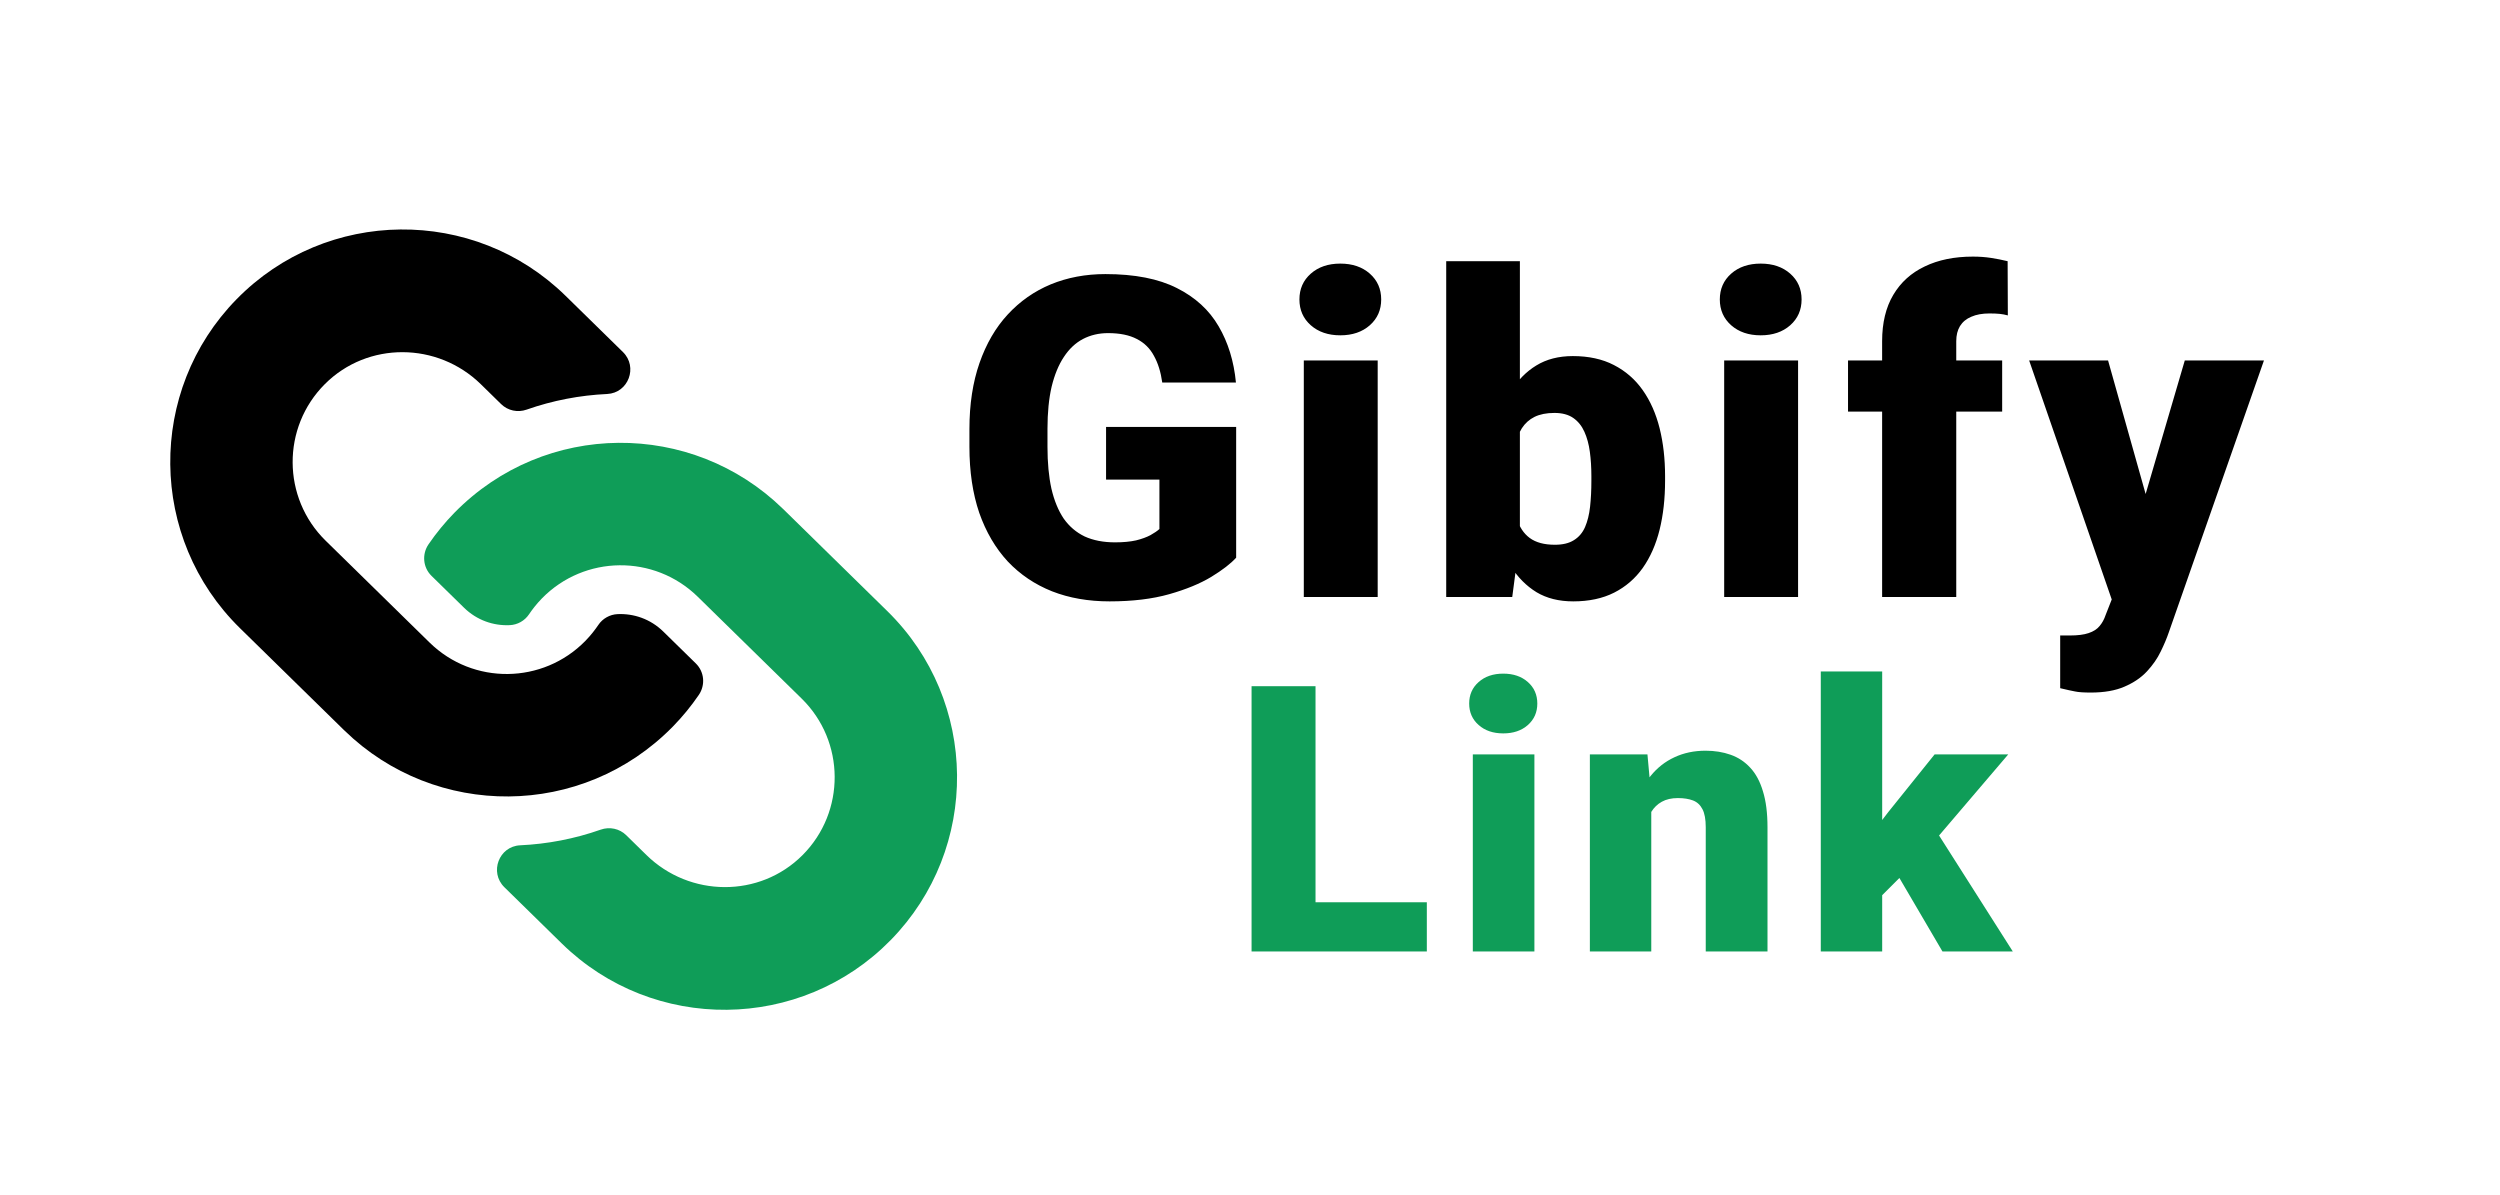
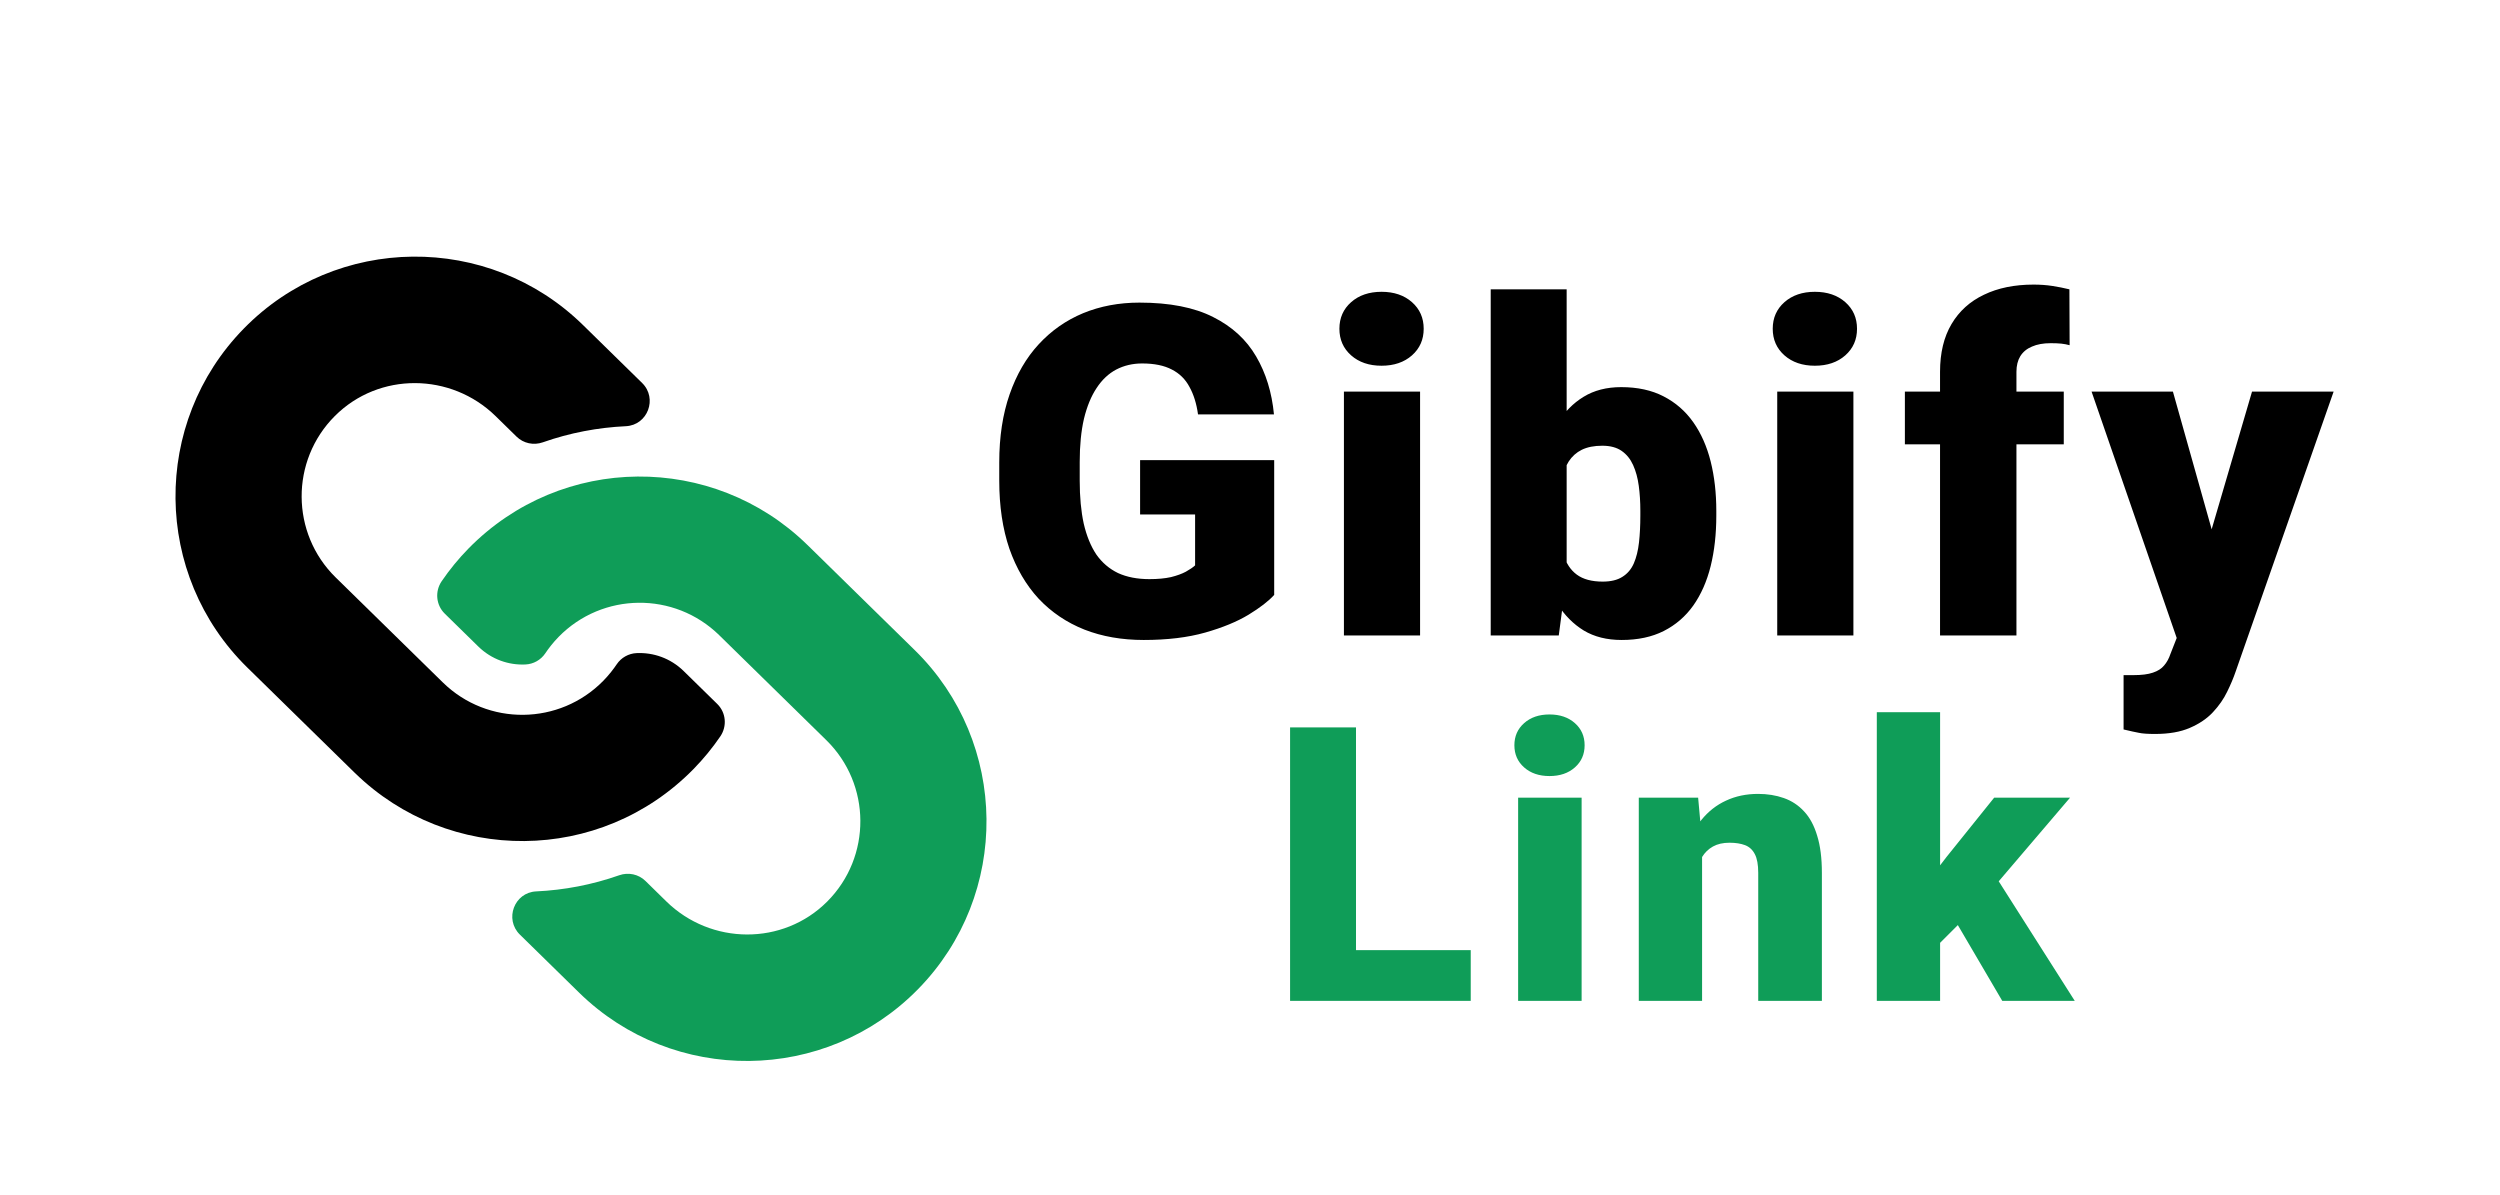
- <svg xmlns="http://www.w3.org/2000/svg" width="134" height="64" viewBox="0 0 134 64" fill="none">
+ <svg xmlns="http://www.w3.org/2000/svg" width="134" height="64" viewBox="0 0 130 60" fill="none">
  <path d="M66.258 22.883V29.891C65.969 30.211 65.523 30.555 64.922 30.922C64.328 31.281 63.578 31.59 62.672 31.848C61.766 32.105 60.699 32.234 59.473 32.234C58.34 32.234 57.312 32.055 56.391 31.695C55.469 31.328 54.676 30.793 54.012 30.09C53.355 29.379 52.848 28.512 52.488 27.488C52.137 26.457 51.961 25.277 51.961 23.949V23C51.961 21.672 52.141 20.492 52.5 19.461C52.859 18.43 53.363 17.562 54.012 16.859C54.668 16.148 55.438 15.609 56.32 15.242C57.211 14.875 58.188 14.691 59.25 14.691C60.82 14.691 62.098 14.941 63.082 15.441C64.066 15.934 64.812 16.617 65.32 17.492C65.828 18.359 66.137 19.363 66.246 20.504H62.297C62.219 19.941 62.07 19.465 61.852 19.074C61.641 18.676 61.336 18.375 60.938 18.172C60.539 17.961 60.023 17.855 59.391 17.855C58.898 17.855 58.449 17.961 58.043 18.172C57.645 18.383 57.305 18.703 57.023 19.133C56.742 19.555 56.523 20.086 56.367 20.727C56.219 21.367 56.145 22.117 56.145 22.977V23.949C56.145 24.801 56.215 25.547 56.355 26.188C56.504 26.828 56.723 27.363 57.012 27.793C57.309 28.215 57.684 28.535 58.137 28.754C58.598 28.965 59.141 29.07 59.766 29.07C60.203 29.07 60.578 29.035 60.891 28.965C61.203 28.887 61.461 28.793 61.664 28.684C61.875 28.566 62.035 28.457 62.145 28.355V25.707H59.285V22.883H66.258ZM73.844 19.32V32H69.884V19.32H73.844ZM69.649 16.051C69.649 15.488 69.852 15.027 70.259 14.668C70.665 14.309 71.192 14.129 71.841 14.129C72.489 14.129 73.016 14.309 73.423 14.668C73.829 15.027 74.032 15.488 74.032 16.051C74.032 16.613 73.829 17.074 73.423 17.434C73.016 17.793 72.489 17.973 71.841 17.973C71.192 17.973 70.665 17.793 70.259 17.434C69.852 17.074 69.649 16.613 69.649 16.051ZM77.517 14H81.466V28.883L81.056 32H77.517V14ZM89.248 25.52V25.766C89.248 26.727 89.15 27.602 88.955 28.391C88.759 29.18 88.459 29.863 88.052 30.441C87.646 31.012 87.134 31.453 86.517 31.766C85.9 32.078 85.169 32.234 84.326 32.234C83.56 32.234 82.904 32.07 82.357 31.742C81.81 31.406 81.353 30.945 80.986 30.359C80.619 29.766 80.322 29.082 80.095 28.309C79.869 27.527 79.689 26.691 79.556 25.801V25.508C79.689 24.625 79.869 23.797 80.095 23.023C80.322 22.242 80.619 21.559 80.986 20.973C81.353 20.379 81.806 19.918 82.345 19.59C82.892 19.254 83.544 19.086 84.302 19.086C85.154 19.086 85.888 19.246 86.505 19.566C87.13 19.887 87.646 20.336 88.052 20.914C88.459 21.492 88.759 22.172 88.955 22.953C89.15 23.734 89.248 24.59 89.248 25.52ZM85.298 25.766V25.52C85.298 25.059 85.271 24.625 85.216 24.219C85.162 23.812 85.064 23.453 84.923 23.141C84.783 22.828 84.584 22.582 84.326 22.402C84.068 22.223 83.732 22.133 83.318 22.133C82.896 22.133 82.541 22.203 82.252 22.344C81.97 22.484 81.744 22.688 81.572 22.953C81.408 23.211 81.291 23.531 81.22 23.914C81.15 24.289 81.119 24.715 81.127 25.191V26.117C81.111 26.766 81.169 27.32 81.302 27.781C81.435 28.242 81.666 28.594 81.994 28.836C82.322 29.078 82.771 29.199 83.341 29.199C83.763 29.199 84.103 29.117 84.361 28.953C84.627 28.789 84.826 28.555 84.959 28.25C85.091 27.945 85.181 27.582 85.228 27.16C85.275 26.738 85.298 26.273 85.298 25.766ZM96.377 19.32V32H92.416V19.32H96.377ZM92.182 16.051C92.182 15.488 92.385 15.027 92.791 14.668C93.198 14.309 93.725 14.129 94.373 14.129C95.022 14.129 95.549 14.309 95.956 14.668C96.362 15.027 96.565 15.488 96.565 16.051C96.565 16.613 96.362 17.074 95.956 17.434C95.549 17.793 95.022 17.973 94.373 17.973C93.725 17.973 93.198 17.793 92.791 17.434C92.385 17.074 92.182 16.613 92.182 16.051ZM104.855 32H100.882V18.289C100.882 17.305 101.081 16.477 101.48 15.805C101.878 15.133 102.441 14.625 103.167 14.281C103.894 13.93 104.753 13.754 105.745 13.754C106.089 13.754 106.413 13.777 106.718 13.824C107.023 13.871 107.32 13.93 107.609 14L107.62 16.906C107.48 16.867 107.335 16.84 107.187 16.824C107.038 16.809 106.855 16.801 106.636 16.801C106.253 16.801 105.929 16.859 105.663 16.977C105.398 17.086 105.195 17.254 105.054 17.48C104.921 17.699 104.855 17.969 104.855 18.289V32ZM107.316 19.32V22.062H99.054V19.32H107.316ZM113.824 30.512L117.105 19.32H121.348L116.25 33.887C116.141 34.207 115.996 34.551 115.816 34.918C115.637 35.293 115.391 35.648 115.078 35.984C114.766 36.32 114.363 36.594 113.871 36.805C113.387 37.016 112.785 37.121 112.066 37.121C111.684 37.121 111.402 37.102 111.223 37.062C111.051 37.031 110.785 36.973 110.426 36.887V34.062C110.527 34.062 110.613 34.062 110.684 34.062C110.762 34.062 110.848 34.062 110.941 34.062C111.363 34.062 111.699 34.02 111.949 33.934C112.207 33.848 112.402 33.723 112.535 33.559C112.676 33.395 112.785 33.195 112.863 32.961L113.824 30.512ZM112.992 19.32L115.488 28.191L115.922 32.375H113.273L108.762 19.32H112.992Z" fill="black" />
  <path d="M76.478 48.363V51H69.291V48.363H76.478ZM70.512 36.781V51H67.084V36.781H70.512ZM82.244 40.434V51H78.943V40.434H82.244ZM78.748 37.709C78.748 37.24 78.917 36.856 79.256 36.557C79.594 36.257 80.034 36.107 80.574 36.107C81.115 36.107 81.554 36.257 81.893 36.557C82.231 36.856 82.4 37.24 82.4 37.709C82.4 38.178 82.231 38.562 81.893 38.861C81.554 39.161 81.115 39.31 80.574 39.31C80.034 39.31 79.594 39.161 79.256 38.861C78.917 38.562 78.748 38.178 78.748 37.709ZM88.508 42.69V51H85.217V40.434H88.303L88.508 42.69ZM88.117 45.355L87.346 45.375C87.346 44.568 87.443 43.848 87.639 43.217C87.834 42.579 88.111 42.038 88.469 41.596C88.827 41.153 89.253 40.818 89.748 40.59C90.249 40.355 90.806 40.238 91.418 40.238C91.906 40.238 92.352 40.31 92.756 40.453C93.166 40.596 93.518 40.828 93.811 41.147C94.11 41.465 94.338 41.889 94.494 42.416C94.657 42.937 94.738 43.581 94.738 44.35V51H91.428V44.34C91.428 43.917 91.369 43.594 91.252 43.373C91.135 43.145 90.966 42.989 90.744 42.904C90.523 42.82 90.253 42.777 89.934 42.777C89.595 42.777 89.309 42.842 89.074 42.973C88.84 43.103 88.651 43.285 88.508 43.52C88.371 43.747 88.27 44.018 88.205 44.33C88.147 44.643 88.117 44.984 88.117 45.355ZM100.885 35.99V51H97.594V35.99H100.885ZM107.643 40.434L103.053 45.815L100.65 48.217L99.215 46.127L101.217 43.52L103.697 40.434H107.643ZM104.117 51L101.295 46.185L103.727 44.457L107.887 51H104.117Z" fill="#0F9D58" />
  <path d="M12.683 16.036C7.871 20.947 7.951 28.856 12.862 33.669L18.43 39.125C18.44 39.135 18.451 39.145 18.461 39.154C23.34 43.909 31.207 43.897 36.063 38.946C36.576 38.422 37.042 37.854 37.456 37.248C37.817 36.719 37.755 36.01 37.297 35.561L35.553 33.852C34.861 33.174 33.964 32.876 33.098 32.917C32.893 32.927 32.694 32.985 32.515 33.086C32.337 33.186 32.184 33.327 32.07 33.498C31.908 33.738 31.675 34.046 31.375 34.353C29.096 36.679 25.358 36.727 23.023 34.438L17.455 28.982C15.115 26.689 15.091 22.91 17.412 20.588C19.71 18.288 23.454 18.322 25.776 20.597L26.861 21.66C27.221 22.013 27.75 22.124 28.226 21.956C29.632 21.461 31.09 21.186 32.543 21.118C33.683 21.064 34.205 19.669 33.39 18.87L30.316 15.857C25.405 11.045 17.495 11.125 12.683 16.036Z" fill="black" />
  <path d="M24.361 27.479C29.218 22.529 37.084 22.516 41.963 27.271C41.973 27.28 41.984 27.291 41.994 27.3L47.562 32.757C52.473 37.569 52.553 45.479 47.741 50.389C42.93 55.3 35.019 55.38 30.109 50.568L27.034 47.555C26.219 46.756 26.741 45.361 27.881 45.308C29.335 45.24 30.792 44.964 32.198 44.469C32.674 44.301 33.203 44.412 33.564 44.765L34.648 45.828C36.97 48.103 40.714 48.138 43.013 45.838C45.333 43.515 45.309 39.737 42.969 37.444L37.402 31.988C35.066 29.699 31.328 29.746 29.049 32.072C28.749 32.379 28.517 32.687 28.355 32.928C28.24 33.098 28.088 33.239 27.909 33.34C27.731 33.441 27.531 33.498 27.326 33.508C26.46 33.55 25.564 33.251 24.872 32.574L23.127 30.864C22.67 30.416 22.607 29.706 22.968 29.177C23.382 28.571 23.848 28.003 24.361 27.479Z" fill="#0F9D58" />
</svg>
